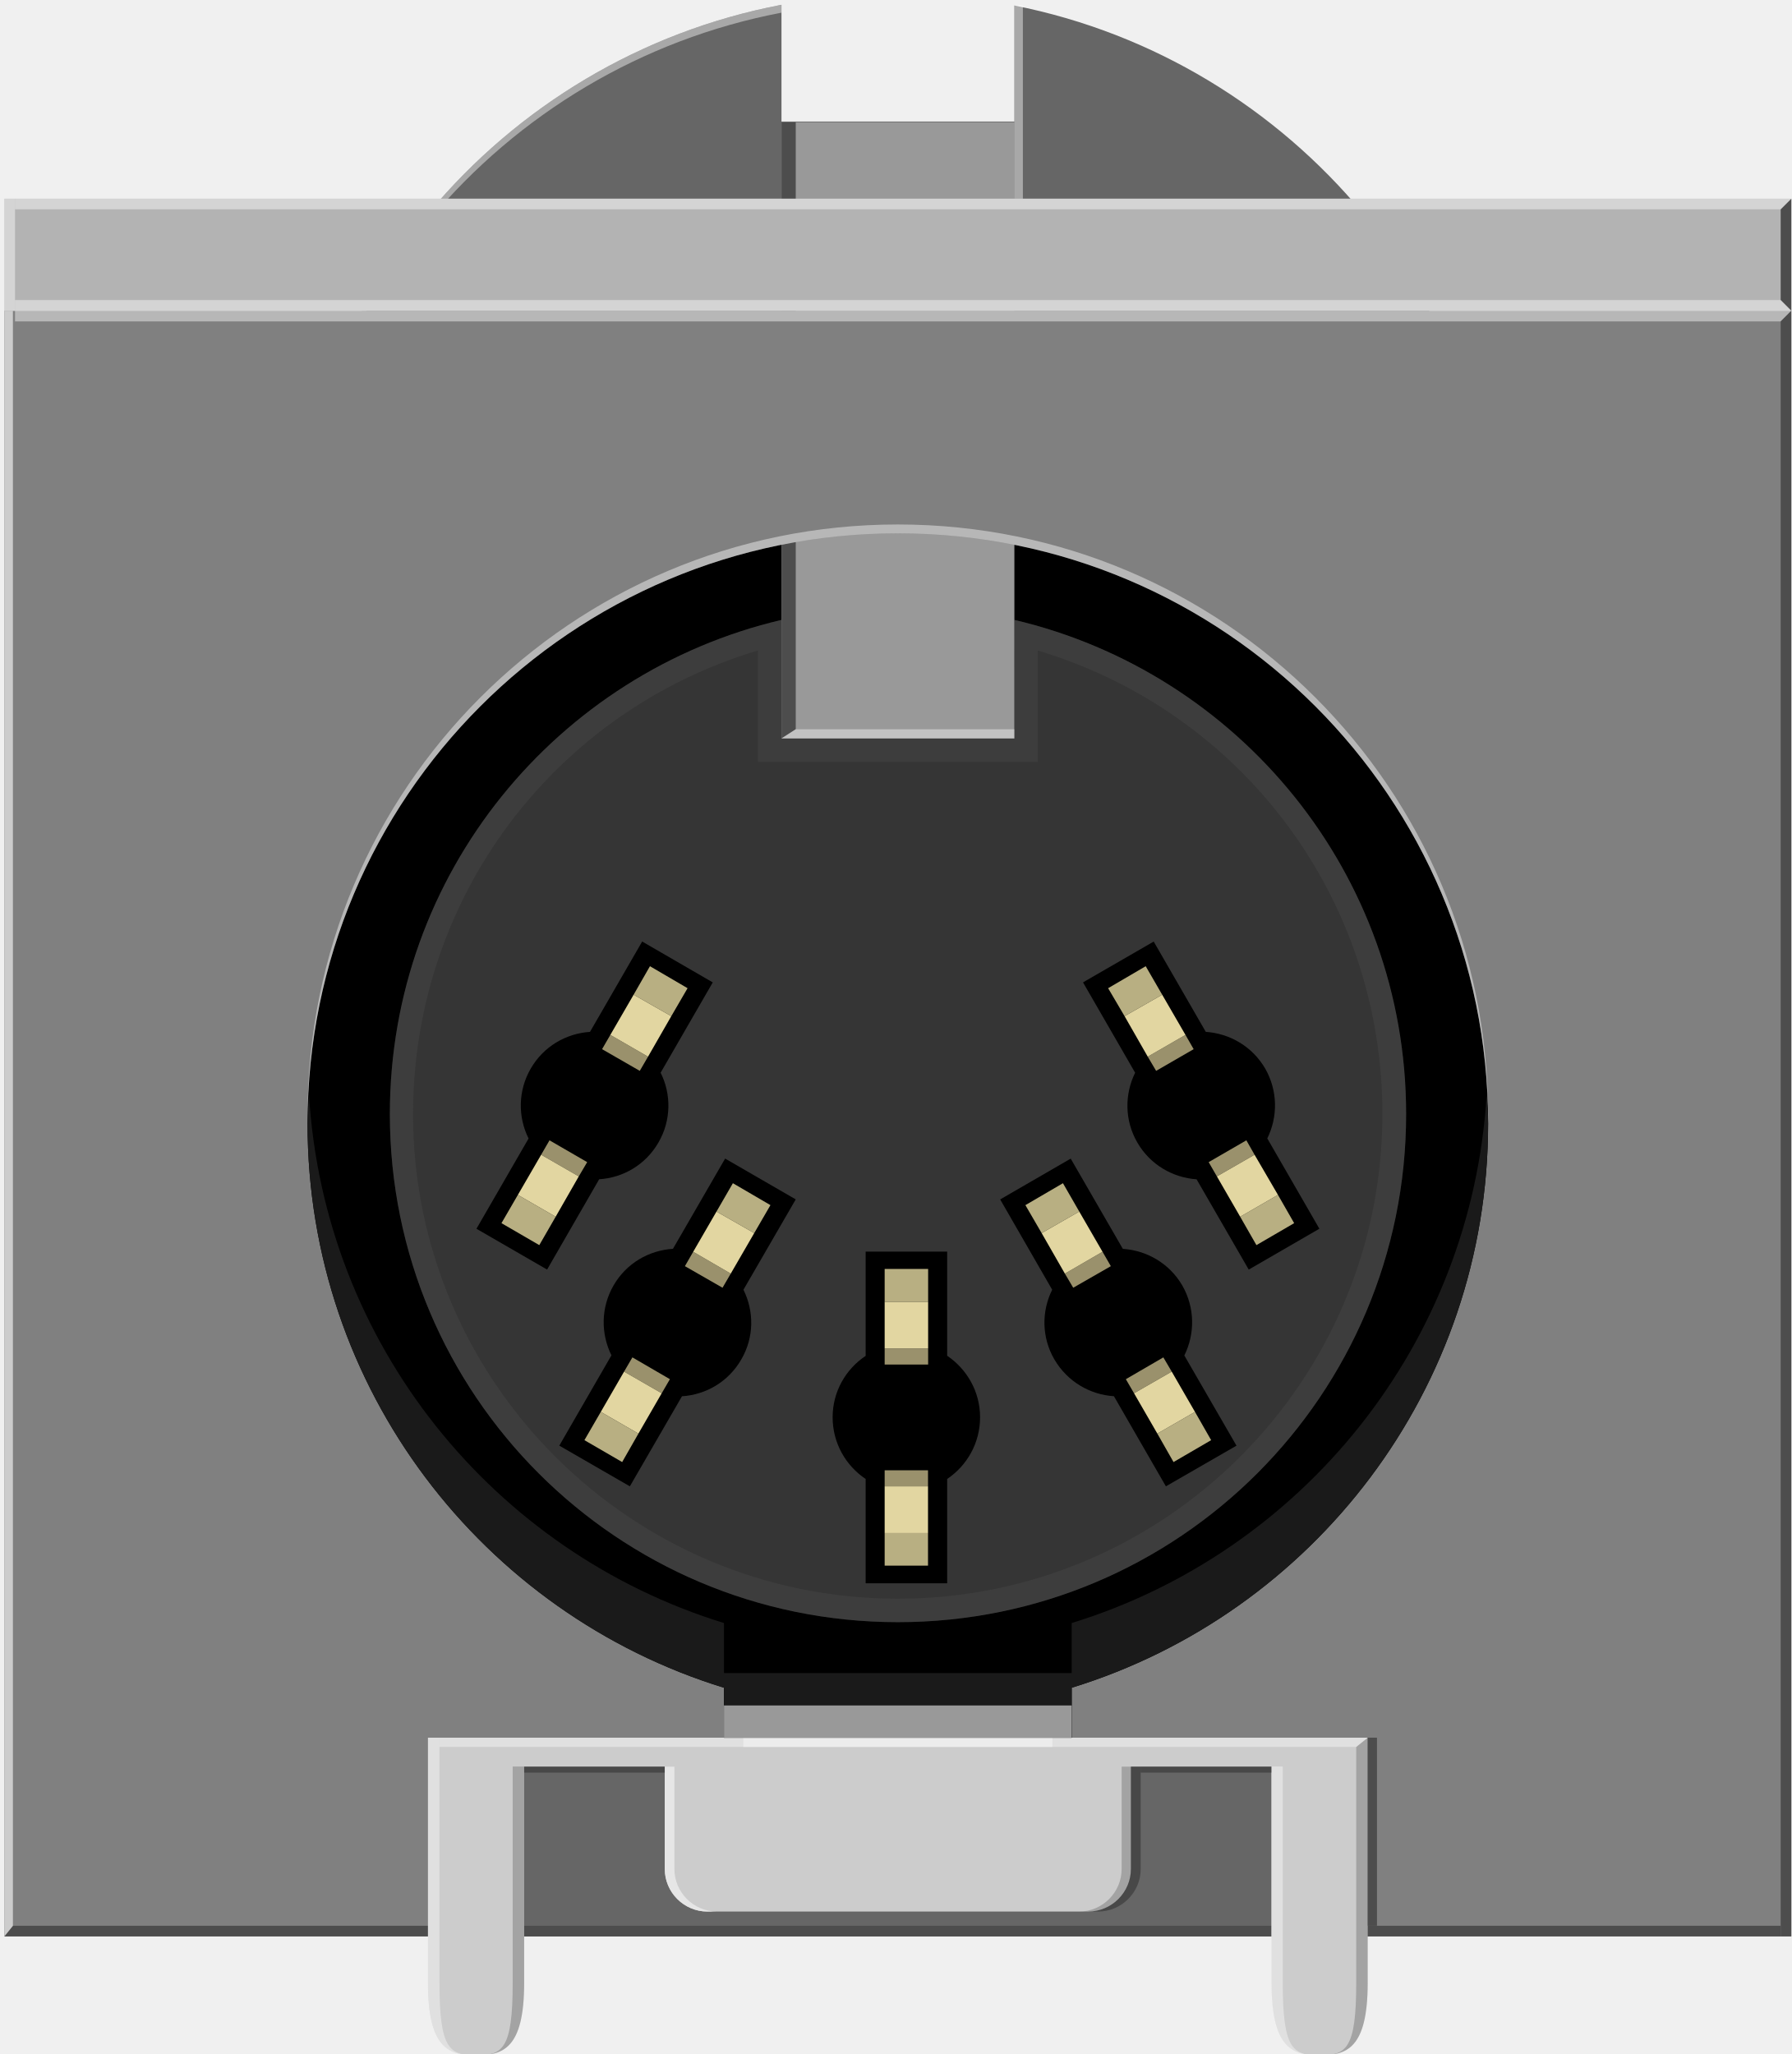
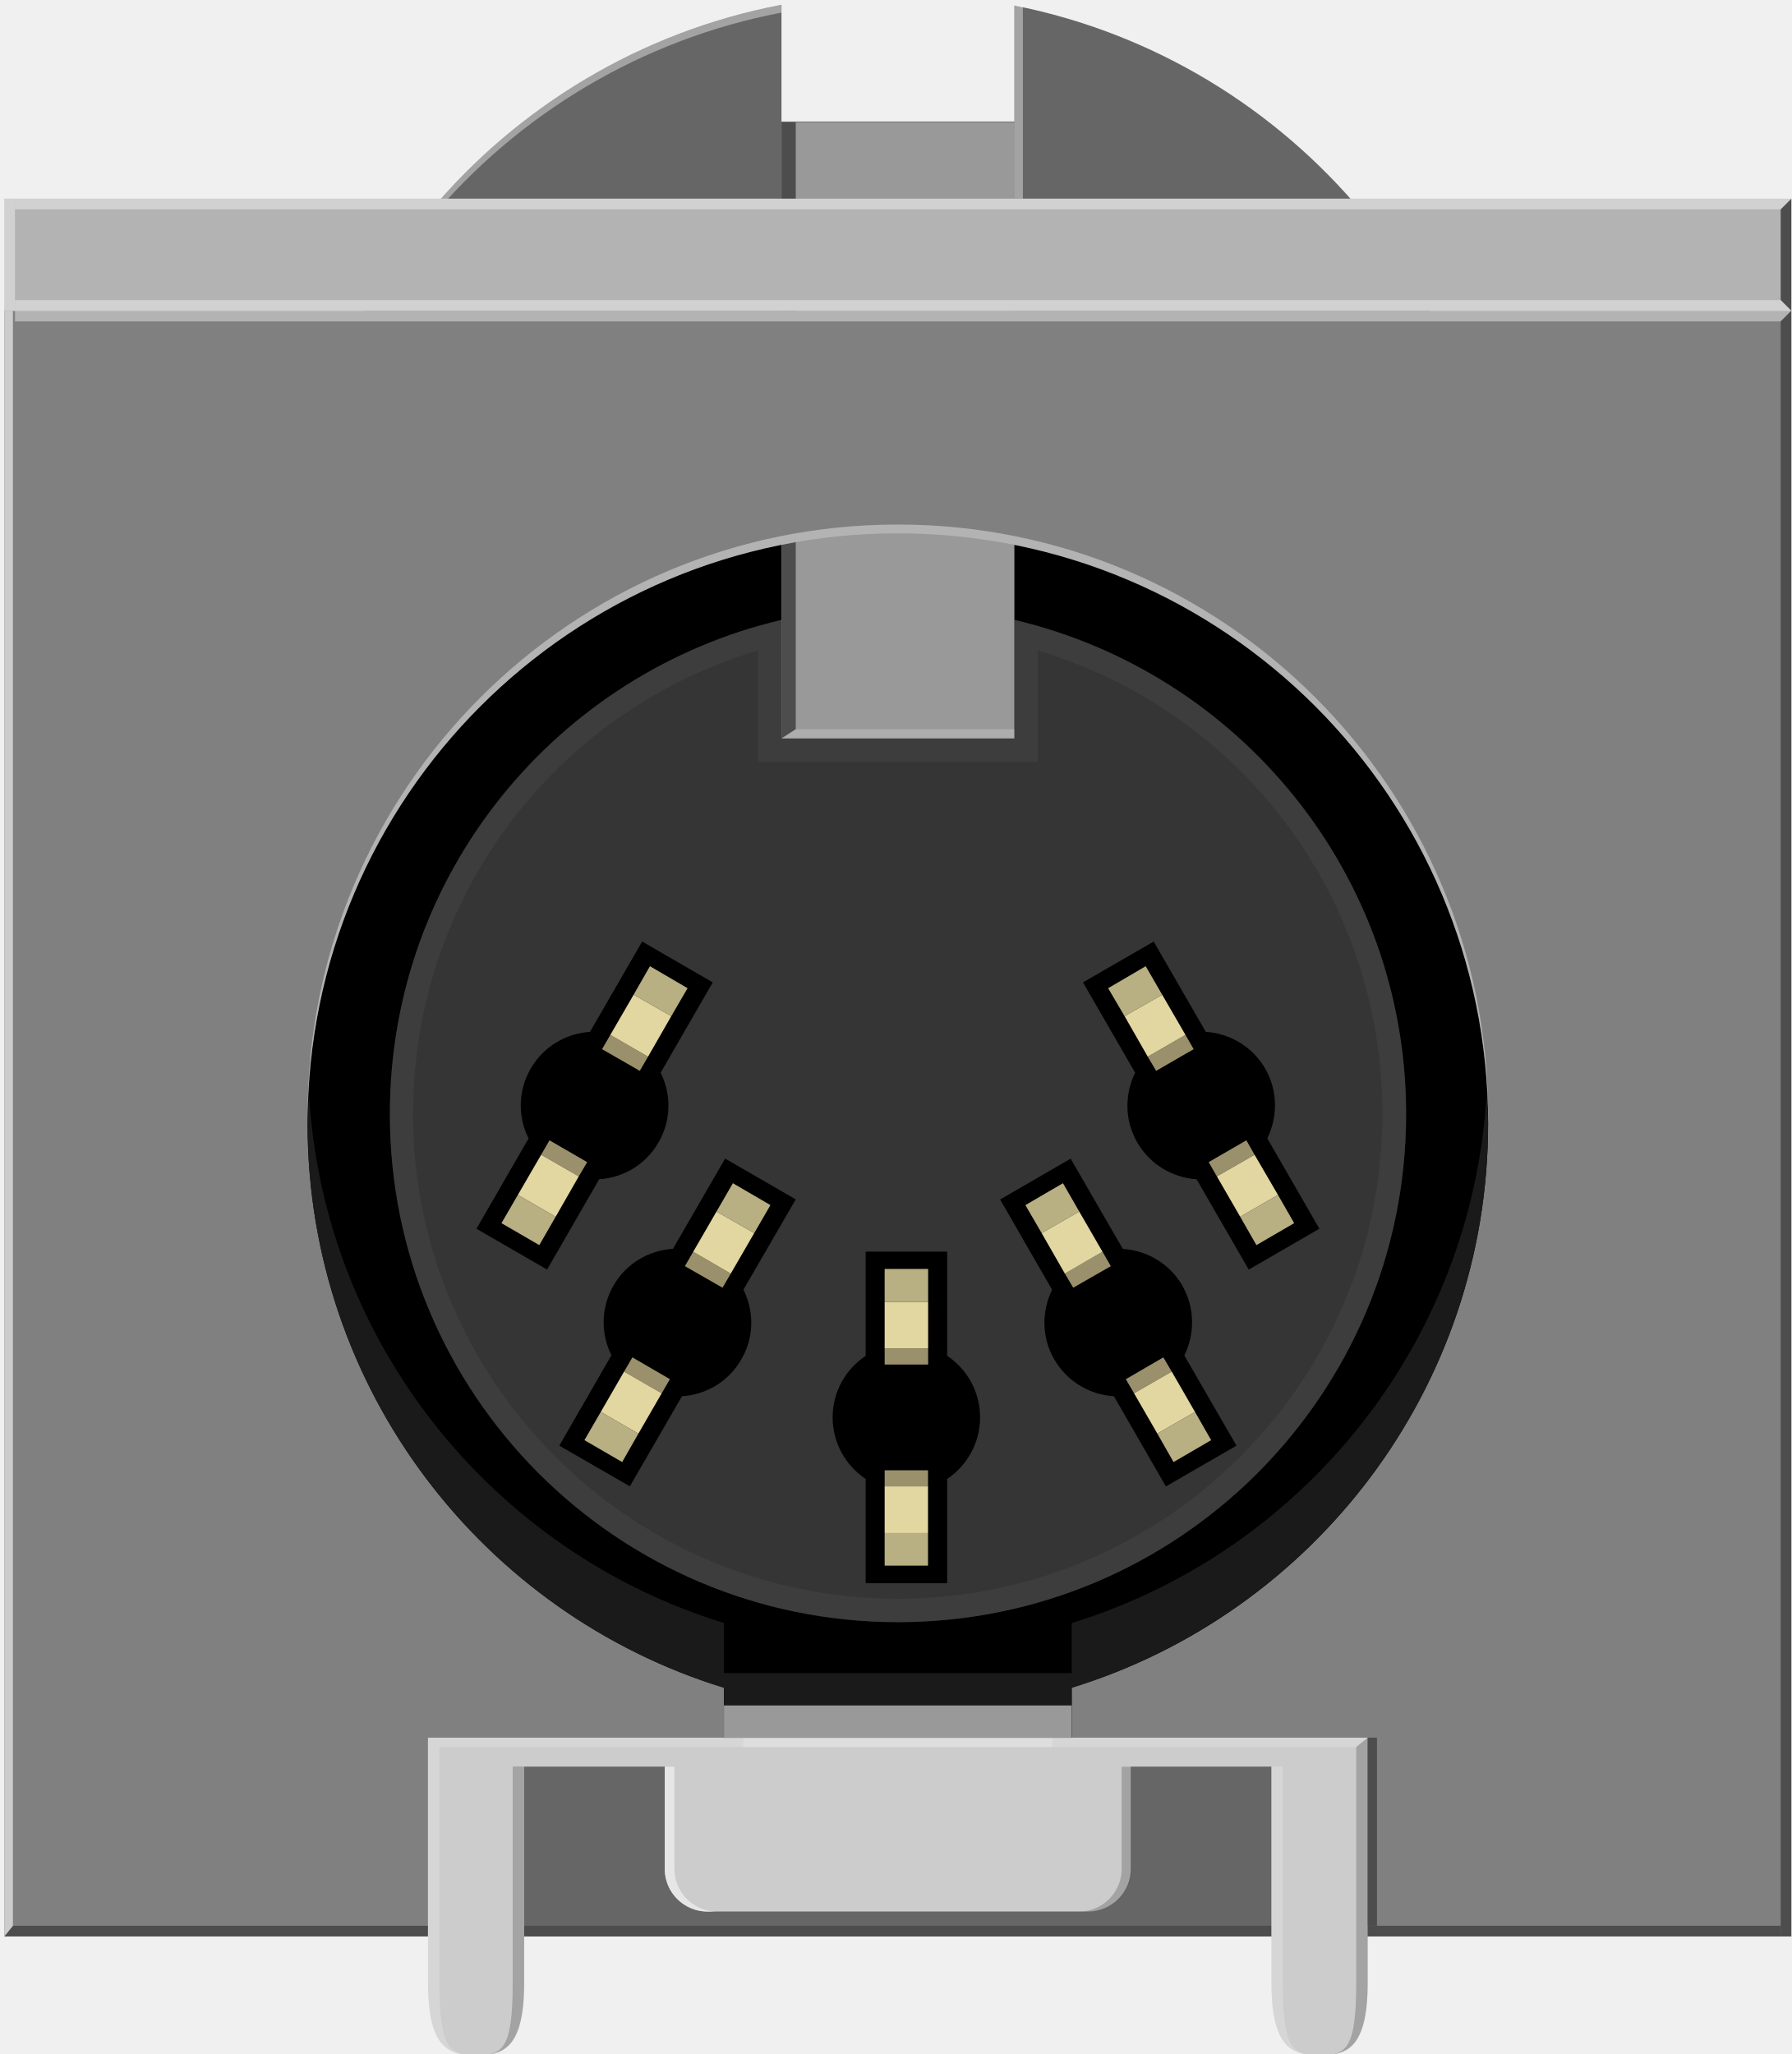
- <svg xmlns="http://www.w3.org/2000/svg" version="1.1" id="Ebene_1" x="0px" y="0px" width="60.523px" height="69.402px" viewBox="0 0 60.523 69.402" enable-background="new 0 0 60.523 69.402" xml:space="preserve">
+ <svg xmlns="http://www.w3.org/2000/svg" version="1.2" baseProfile="tiny" id="Ebene_1" x="0px" y="0px" width="60.523px" height="69.402px" viewBox="0 0 60.523 69.402" xml:space="preserve">
  <g id="breadboard">
-     <circle id="connector0pin" fill="none" cx="30.392" cy="38.51" r="2.612" />
-     <circle id="connector2pin" fill="none" cx="51.595" cy="38.538" r="2.612" />
-     <circle id="connector1pin" fill="none" cx="9.047" cy="38.538" r="2.612" />
-     <circle id="connector3pin" fill="none" cx="16.247" cy="31.395" r="2.612" />
-     <circle id="connector4pin" fill="none" cx="44.593" cy="31.366" r="2.612" />
+     <circle id="connector0pin" fill="none" cx="30.392" cy="10.138" r="2.612" />
+     <circle id="connector2pin" fill="none" cx="51.595" cy="10.139" r="2.612" />
+     <circle id="connector1pin" fill="none" cx="9.047" cy="10.139" r="2.612" />
+     <circle id="connector3pin" fill="none" cx="16.247" cy="10.138" r="2.612" />
+     <circle id="connector4pin" fill="none" cx="44.593" cy="10.139" r="2.612" />
    <circle id="connector5pin" fill="none" cx="16.247" cy="66.834" r="2.612" />
    <circle id="connector6pin" fill="none" cx="44.615" cy="66.834" r="2.612" />
    <g>
      <g>
        <g>
-           <polygon fill="#666666" points="30.271,-2.197 30.261,-2.198 30.251,-2.197    " />
-           <path fill="#666666" d="M34.272,0.186v3.92h-7.868V0.162C16.919,1.968,9.744,10.293,9.744,20.305     c0,11.332,9.186,20.518,20.517,20.518c11.332,0,20.518-9.186,20.518-20.518C50.779,10.347,43.683,2.051,34.272,0.186z" />
-           <path opacity="0.43" fill="#FFFFFF" d="M9.744,20.571c0-10.012,7.175-18.336,16.661-20.143V0.162     C16.919,1.968,9.744,10.293,9.744,20.305V20.571z" />
+           <polygon fill="#666666" points="30.271,-2.198 30.261,-2.198 30.251,-2.198     " />
+           <path fill="#666666" d="M34.272,0.186v3.92h-7.868V0.162c-9.485,1.806-16.66,10.131-16.66,20.145      c0,11.332,9.188,20.518,20.519,20.518c11.33,0,20.518-9.186,20.518-20.518C50.779,10.347,43.683,2.051,34.272,0.186z" />
+           <path fill="#FFFFFF" fill-opacity="0.4" d="M9.744,20.571c0-10.012,7.175-18.336,16.661-20.145V0.162      C16.919,1.968,9.744,10.293,9.744,20.305V20.571z" />
        </g>
        <g id="breadboard_1_">
          <g id="svg">
            <rect x="3.21" y="14.319" width="55" height="46.27" />
            <g>
              <g>
-                 <path fill="#353535" d="M34.272,20.945v4.007h-7.867v-4.007c-7.579,1.784-13.233,8.565-13.233,16.696        c0,9.482,7.684,17.17,17.165,17.17c9.487,0,17.172-7.688,17.172-17.17C47.507,29.515,41.851,22.728,34.272,20.945z" />
-                 <g opacity="0.3">
-                   <path fill="#515151" d="M25.612,21.976v2.973v0.793h0.789h7.869h0.793v-0.789v-2.973c6.907,2.07,11.645,8.373,11.645,15.662         c0,9.035-7.35,16.377-16.376,16.377c-9.03,0-16.377-7.352-16.377-16.377C13.959,30.351,18.703,24.048,25.612,21.976          M34.272,20.945l-0.004,4.007h-7.867l0.004-4.007c-7.579,1.784-13.233,8.565-13.233,16.696c0,9.482,7.684,17.17,17.165,17.17         c9.487,0,17.172-7.688,17.172-17.17C47.507,29.515,41.851,22.728,34.272,20.945L34.272,20.945z" />
+                 <path fill="#353535" d="M34.272,20.945v4.007h-7.867v-4.007c-7.579,1.784-13.233,8.563-13.233,16.696         c0,9.48,7.686,17.17,17.165,17.17c9.487,0,17.172-7.688,17.172-17.17C47.507,29.515,41.851,22.728,34.272,20.945z" />
+                 <g>
+                   <path fill="#515151" fill-opacity="0.3" d="M25.612,21.976v2.973v0.793h0.789h7.869h0.793v-0.789V21.98          c6.907,2.068,11.645,8.373,11.645,15.662c0,9.033-7.35,16.377-16.376,16.377c-9.028,0-16.377-7.354-16.377-16.377          C13.959,30.351,18.703,24.048,25.612,21.976 M34.272,20.945l-0.004,4.007h-7.867l0.004-4.007          c-7.579,1.784-13.233,8.563-13.233,16.696c0,9.48,7.686,17.17,17.165,17.17c9.487,0,17.172-7.688,17.172-17.17          C47.507,29.515,41.851,22.728,34.272,20.945L34.272,20.945z" />
                </g>
              </g>
              <g>
-                 <path d="M33.114,47.888c0-0.867-0.444-1.627-1.112-2.078v-3.52h-2.754v3.523c-0.676,0.451-1.116,1.211-1.116,2.074        c0,0.875,0.445,1.635,1.116,2.086v3.523h2.754v-3.523C32.67,49.522,33.114,48.761,33.114,47.888z" />
+                 <path d="M33.114,47.888c0-0.867-0.444-1.629-1.112-2.078V42.29h-2.754v3.523c-0.676,0.451-1.116,1.211-1.116,2.074         c0,0.875,0.445,1.635,1.116,2.086v3.521h2.754v-3.521C32.67,49.522,33.114,48.76,33.114,47.888z" />
              </g>
              <g>
                <g>
-                   <polygon fill="#B8AF82" points="29.89,42.876 29.89,43.987 31.359,43.987 31.359,42.876        " />
-                   <polygon fill="#9A916C" points="29.89,46.106 31.359,46.106 31.359,45.56 29.89,45.56        " />
-                   <polygon fill="#E2D6A1" points="29.89,45.56 31.359,45.56 31.359,43.987 29.89,43.987        " />
+                   <polygon fill="#B8AF82" points="29.89,42.876 29.89,43.987 31.359,43.987 31.359,42.876         " />
+                   <polygon fill="#9A916C" points="29.89,46.106 31.359,46.106 31.359,45.56 29.89,45.56         " />
+                   <polygon fill="#E2D6A1" points="29.89,45.56 31.359,45.56 31.359,43.987 29.89,43.987         " />
                </g>
                <g>
-                   <polygon fill="#B8AF82" points="31.355,52.901 31.355,51.8 29.89,51.8 29.89,52.901        " />
-                   <polygon fill="#9A916C" points="31.355,49.679 29.89,49.679 29.89,50.222 31.355,50.222        " />
-                   <polygon fill="#E2D6A1" points="31.355,50.222 29.89,50.222 29.89,51.8 31.355,51.8        " />
+                   <polygon fill="#B8AF82" points="31.355,52.901 31.355,51.8 29.89,51.8 29.89,52.901         " />
+                   <polygon fill="#9A916C" points="31.355,49.679 29.89,49.679 29.89,50.222 31.355,50.222         " />
+                   <polygon fill="#E2D6A1" points="31.355,50.222 29.89,50.222 29.89,51.8 31.355,51.8         " />
                </g>
              </g>
              <g>
-                 <path d="M41.777,48.847L40.015,45.8c0.359-0.727,0.365-1.607-0.07-2.367c-0.436-0.748-1.199-1.182-2.008-1.236l-1.761-3.049        l-2.383,1.379l1.757,3.051c-0.358,0.721-0.362,1.602,0.071,2.35c0.438,0.752,1.204,1.197,2.015,1.248l1.756,3.045        L41.777,48.847z" />
+                 <path d="M41.777,48.847L40.015,45.8c0.357-0.727,0.363-1.605-0.07-2.365c-0.438-0.748-1.199-1.184-2.008-1.236l-1.763-3.049         l-2.383,1.379l1.757,3.051c-0.356,0.721-0.36,1.604,0.071,2.351c0.438,0.753,1.204,1.196,2.017,1.247l1.756,3.047         L41.777,48.847z" />
              </g>
              <g>
                <g>
-                   <polygon fill="#B8AF82" points="34.645,40.72 35.194,41.665 36.465,40.937 35.914,39.979        " />
-                   <polygon fill="#9A916C" points="36.261,43.511 37.532,42.782 37.251,42.296 35.979,43.034        " />
-                   <polygon fill="#E2D6A1" points="35.979,43.034 37.251,42.296 36.465,40.937 35.194,41.665        " />
+                   <polygon fill="#B8AF82" points="34.645,40.719 35.194,41.665 36.465,40.937 35.914,39.979         " />
+                   <polygon fill="#9A916C" points="36.261,43.51 37.532,42.782 37.251,42.296 35.979,43.034         " />
+                   <polygon fill="#E2D6A1" points="35.979,43.034 37.251,42.296 36.465,40.937 35.194,41.665         " />
                </g>
                <g>
-                   <polygon fill="#B8AF82" points="40.921,48.661 40.375,47.706 39.103,48.44 39.65,49.401        " />
-                   <polygon fill="#9A916C" points="39.306,45.864 38.039,46.601 38.316,47.077 39.589,46.345        " />
-                   <polygon fill="#E2D6A1" points="39.589,46.345 38.316,47.077 39.103,48.44 40.375,47.706        " />
+                   <polygon fill="#B8AF82" points="40.921,48.661 40.375,47.706 39.103,48.44 39.65,49.401         " />
+                   <polygon fill="#9A916C" points="39.306,45.864 38.039,46.601 38.316,47.077 39.589,46.344         " />
+                   <polygon fill="#E2D6A1" points="39.589,46.344 38.316,47.077 39.103,48.44 40.375,47.706         " />
                </g>
              </g>
              <g>
-                 <path d="M44.578,41.517l-1.76-3.051c0.357-0.727,0.361-1.605-0.072-2.363c-0.438-0.748-1.197-1.182-2.006-1.238l-1.76-3.051        l-2.388,1.379l1.761,3.053c-0.357,0.723-0.361,1.604,0.072,2.355c0.434,0.754,1.201,1.191,2.004,1.246l1.762,3.051        L44.578,41.517z" />
+                 <path d="M44.578,41.517l-1.76-3.053c0.355-0.727,0.361-1.604-0.072-2.361c-0.438-0.748-1.197-1.184-2.006-1.238l-1.76-3.051         l-2.39,1.379l1.763,3.053c-0.357,0.723-0.361,1.604,0.07,2.355c0.436,0.754,1.201,1.189,2.006,1.246l1.762,3.051         L44.578,41.517z" />
              </g>
              <g>
                <g>
-                   <polygon fill="#B8AF82" points="37.44,33.39 37.996,34.335 39.267,33.61 38.71,32.647        " />
-                   <polygon fill="#9A916C" points="39.062,36.183 40.33,35.45 40.054,34.968 38.779,35.704        " />
-                   <polygon fill="#E2D6A1" points="38.779,35.704 40.054,34.968 39.267,33.61 37.996,34.335        " />
+                   <polygon fill="#B8AF82" points="37.44,33.39 37.996,34.335 39.267,33.61 38.71,32.647         " />
+                   <polygon fill="#9A916C" points="39.062,36.183 40.33,35.45 40.054,34.968 38.779,35.704         " />
+                   <polygon fill="#E2D6A1" points="38.779,35.704 40.054,34.968 39.267,33.61 37.996,34.335         " />
                </g>
                <g>
-                   <polygon fill="#B8AF82" points="43.726,41.329 43.179,40.374 41.902,41.112 42.451,42.071        " />
-                   <polygon fill="#9A916C" points="42.111,38.53 40.837,39.267 41.115,39.749 42.388,39.017        " />
-                   <polygon fill="#E2D6A1" points="42.388,39.017 41.115,39.749 41.902,41.112 43.179,40.374        " />
+                   <polygon fill="#B8AF82" points="43.726,41.329 43.179,40.374 41.902,41.112 42.451,42.071         " />
+                   <polygon fill="#9A916C" points="42.111,38.53 40.837,39.267 41.115,39.749 42.388,39.017         " />
+                   <polygon fill="#E2D6A1" points="42.388,39.017 41.115,39.749 41.902,41.112 43.179,40.374         " />
                </g>
              </g>
              <g>
-                 <path d="M26.886,40.526L24.5,39.147l-1.763,3.049c-0.808,0.051-1.572,0.484-2.006,1.236c-0.436,0.752-0.431,1.639-0.072,2.363        l-1.762,3.051l2.384,1.375l1.761-3.043c0.806-0.051,1.571-0.488,2.006-1.248c0.436-0.748,0.43-1.629,0.071-2.352        L26.886,40.526z" />
+                 <path d="M26.886,40.526L24.5,39.147l-1.763,3.049c-0.808,0.051-1.572,0.484-2.006,1.236         c-0.438,0.752-0.433,1.639-0.072,2.361l-1.762,3.053l2.384,1.375l1.761-3.045c0.808-0.051,1.571-0.486,2.006-1.246         c0.438-0.748,0.432-1.631,0.071-2.354L26.886,40.526z" />
              </g>
              <g>
                <g>
-                   <polygon fill="#B8AF82" points="26.031,40.72 25.483,41.665 24.208,40.937 24.762,39.979        " />
-                   <polygon fill="#9A916C" points="24.412,43.511 23.141,42.782 23.421,42.296 24.69,43.034        " />
-                   <polygon fill="#E2D6A1" points="24.69,43.034 23.421,42.296 24.208,40.937 25.483,41.665        " />
+                   <polygon fill="#B8AF82" points="26.031,40.719 25.483,41.665 24.208,40.937 24.762,39.979         " />
+                   <polygon fill="#9A916C" points="24.412,43.51 23.141,42.782 23.421,42.296 24.69,43.034         " />
+                   <polygon fill="#E2D6A1" points="24.69,43.034 23.421,42.296 24.208,40.937 25.483,41.665         " />
                </g>
                <g>
-                   <polygon fill="#B8AF82" points="19.746,48.661 20.299,47.706 21.57,48.44 21.021,49.401        " />
-                   <polygon fill="#9A916C" points="21.367,45.864 22.634,46.601 22.357,47.077 21.086,46.345        " />
-                   <polygon fill="#E2D6A1" points="21.086,46.345 22.357,47.077 21.57,48.44 20.299,47.706        " />
+                   <polygon fill="#B8AF82" points="19.746,48.661 20.299,47.706 21.57,48.44 21.021,49.401         " />
+                   <polygon fill="#9A916C" points="21.367,45.864 22.634,46.601 22.357,47.077 21.086,46.344         " />
+                   <polygon fill="#E2D6A1" points="21.086,46.344 22.357,47.077 21.57,48.44 20.299,47.706         " />
                </g>
              </g>
              <g>
-                 <path d="M24.082,33.194l-2.385-1.381l-1.763,3.053c-0.803,0.051-1.567,0.488-2.001,1.238        c-0.436,0.752-0.436,1.639-0.074,2.365l-1.761,3.049l2.387,1.379l1.759-3.051c0.807-0.051,1.569-0.488,2.004-1.244        c0.434-0.748,0.434-1.633,0.073-2.357L24.082,33.194z" />
+                 <path d="M24.082,33.194l-2.385-1.381l-1.763,3.053c-0.805,0.051-1.567,0.488-2.001,1.238         c-0.438,0.752-0.438,1.639-0.074,2.363l-1.761,3.051l2.387,1.379l1.759-3.051c0.807-0.053,1.569-0.488,2.004-1.244         c0.436-0.748,0.436-1.635,0.073-2.357L24.082,33.194z" />
              </g>
              <g>
                <g>
-                   <polygon fill="#B8AF82" points="23.231,33.39 22.681,34.335 21.408,33.61 21.96,32.647        " />
-                   <polygon fill="#9A916C" points="21.616,36.183 20.342,35.45 20.621,34.968 21.895,35.704        " />
-                   <polygon fill="#E2D6A1" points="21.895,35.704 20.621,34.968 21.408,33.61 22.681,34.335        " />
+                   <polygon fill="#B8AF82" points="23.231,33.39 22.681,34.335 21.408,33.61 21.96,32.647         " />
+                   <polygon fill="#9A916C" points="21.616,36.183 20.342,35.45 20.621,34.968 21.895,35.704         " />
+                   <polygon fill="#E2D6A1" points="21.895,35.704 20.621,34.968 21.408,33.61 22.681,34.335         " />
                </g>
                <g>
-                   <polygon fill="#B8AF82" points="16.943,41.329 17.497,40.374 18.774,41.112 18.221,42.071        " />
-                   <polygon fill="#9A916C" points="18.566,38.53 19.839,39.267 19.555,39.749 18.284,39.017        " />
-                   <polygon fill="#E2D6A1" points="18.284,39.017 19.555,39.749 18.774,41.112 17.497,40.374        " />
+                   <polygon fill="#B8AF82" points="16.943,41.329 17.497,40.374 18.774,41.112 18.221,42.071         " />
+                   <polygon fill="#9A916C" points="18.566,38.53 19.839,39.267 19.555,39.749 18.284,39.017         " />
+                   <polygon fill="#E2D6A1" points="18.284,39.017 19.555,39.749 18.774,41.112 17.497,40.374         " />
                </g>
              </g>
            </g>
            <g>
              <g>
                <rect x="26.405" y="4.129" fill="#999999" width="7.868" height="20.823" />
-                 <polygon fill="#4D4D4D" points="26.886,24.64 26.405,24.952 26.405,4.129 26.886,4.129       " />
+                 <polygon fill="#4D4D4D" points="26.886,24.64 26.405,24.952 26.405,4.129 26.886,4.129        " />
              </g>
            </g>
-             <path fill="#808080" d="M0.147,10.5v54.929h60.375V10.5H0.147z M36.21,57.026v1.691H24.46v-1.691      c-8.147-2.508-14.069-10.092-14.069-19.063c0-11.014,8.93-19.944,19.944-19.944c11.016,0,19.944,8.93,19.944,19.944      C50.279,46.935,44.357,54.519,36.21,57.026z" />
-             <rect x="15.252" y="59.464" fill="#666666" width="29.326" height="5.965" />
-             <polygon fill="#4D4D4D" points="60.164,65.429 60.164,65.069 0.436,65.069 0.147,65.429     " />
-             <path fill="#CCCCCC" d="M14.46,58.714v8.282c0,2.244,0.728,2.45,1.625,2.45s1.625-0.206,1.625-2.45v-7.304h4.75v3.455      c0,0.793,0.648,1.441,1.44,1.441h12.87c0.792,0,1.44-0.648,1.44-1.441v-3.455h4.75v7.304c0,2.244,0.727,2.45,1.625,2.45      c0.896,0,1.625-0.206,1.625-2.45v-8.282H14.46z" />
+             <path fill="#808080" d="M0.147,10.5V65.43h60.375V10.5H0.147z M36.21,57.026v1.689H24.46v-1.689       c-8.146-2.508-14.067-10.092-14.067-19.063c0-11.014,8.93-19.942,19.942-19.942c11.018,0,19.944,8.93,19.944,19.942       C50.279,46.935,44.357,54.519,36.21,57.026z" />
+             <rect x="15.252" y="59.464" fill="#666666" width="29.326" height="5.967" />
+             <polygon fill="#4D4D4D" points="60.164,65.429 60.164,65.069 0.436,65.069 0.147,65.429      " />
+             <path fill="#CCCCCC" d="M14.46,58.714v8.282c0,2.244,0.729,2.45,1.625,2.45c0.897,0,1.625-0.206,1.625-2.45v-7.304h4.75v3.455       c0,0.793,0.648,1.439,1.44,1.439h12.87c0.792,0,1.438-0.646,1.438-1.439v-3.455h4.75v7.304c0,2.244,0.729,2.45,1.625,2.45       s1.625-0.206,1.625-2.45v-8.282H14.46z" />
            <rect x="46.21" y="58.714" fill="#4D4D4D" width="0.314" height="6.355" />
-             <path fill="#E6E6E6" d="M24.226,64.589c-0.792,0-1.44-0.648-1.44-1.441v-3.455H22.46v3.455c0,0.793,0.648,1.441,1.44,1.441      H24.226z" />
-             <path opacity="0.3" d="M36.777,64.589c0.791,0,1.439-0.648,1.439-1.441v-3.455h0.325v3.455c0,0.793-0.648,1.441-1.44,1.441      H36.777z" />
-             <path opacity="0.2" d="M36.458,64.589c0.791,0,1.439-0.648,1.439-1.441v-3.455h0.325v3.455c0,0.793-0.648,1.441-1.44,1.441      H36.458z" />
-             <path opacity="0.4" fill="#FFFFFF" d="M14.848,58.714v8.282c0,2.244,0.34,2.45,1.237,2.45l0,0c-0.897,0-1.625-0.206-1.625-2.45      v-8.282" />
-             <path opacity="0.2" d="M45.823,59.026v7.97c0,2.244-0.34,2.45-1.237,2.45l0,0c0.897,0,1.625-0.206,1.625-2.45v-8.282      L45.823,59.026z" />
-             <path opacity="0.4" fill="#FFFFFF" d="M43.34,59.688v7.309c0,2.244,0.34,2.45,1.237,2.45l0,0c-0.897,0-1.625-0.206-1.625-2.45      v-7.309H43.34z" />
-             <path opacity="0.2" d="M17.322,59.688v7.309c0,2.244-0.34,2.45-1.237,2.45l0,0c0.897,0,1.625-0.206,1.625-2.45v-7.309H17.322z" />
-             <rect x="25.115" y="58.714" opacity="0.4" fill="#FFFFFF" width="10.439" height="0.313" />
-             <polygon opacity="0.4" fill="#FFFFFF" points="45.823,59.026 14.847,59.026 14.847,58.714 46.21,58.714     " />
-             <polygon opacity="0.4" fill="#FFFFFF" points="34.272,24.952 26.397,24.952 26.886,24.64 34.272,24.64     " />
+             <path fill="#E6E6E6" d="M24.226,64.589c-0.792,0-1.44-0.646-1.44-1.439v-3.455H22.46v3.455c0,0.793,0.648,1.439,1.44,1.439       H24.226z" />
+             <path fill-opacity="0.2" d="M36.458,64.589c0.791,0,1.439-0.646,1.439-1.439v-3.455h0.325v3.455       c0,0.793-0.648,1.439-1.44,1.439H36.458z" />
+             <path fill="#FFFFFF" fill-opacity="0.2" d="M14.848,58.714v8.282c0,2.244,0.34,2.45,1.235,2.45l0,0       c-0.896,0-1.625-0.206-1.625-2.45v-8.282" />
+             <path fill-opacity="0.2" d="M45.823,59.026v7.97c0,2.244-0.34,2.45-1.237,2.45l0,0c0.897,0,1.625-0.206,1.625-2.45v-8.282       L45.823,59.026z" />
+             <path fill="#FFFFFF" fill-opacity="0.2" d="M43.34,59.688v7.309c0,2.244,0.342,2.45,1.237,2.45l0,0       c-0.896,0-1.625-0.206-1.625-2.45v-7.309H43.34z" />
+             <path fill-opacity="0.2" d="M17.322,59.688v7.309c0,2.244-0.34,2.45-1.237,2.45l0,0c0.897,0,1.625-0.206,1.625-2.45v-7.309       H17.322z" />
+             <rect x="25.115" y="58.714" fill="#FFFFFF" fill-opacity="0.2" width="10.439" height="0.313" />
+             <polygon fill="#FFFFFF" fill-opacity="0.2" points="45.823,59.026 14.847,59.026 14.847,58.714 46.21,58.714      " />
+             <polygon fill="#FFFFFF" fill-opacity="0.2" points="34.272,24.952 26.397,24.952 26.886,24.64 34.272,24.64      " />
            <rect x="0.147" y="6.714" fill="#B3B3B3" width="60.375" height="3.785" />
-             <rect x="38.542" y="59.692" opacity="0.3" width="4.419" height="0.203" />
-             <rect x="17.71" y="59.692" opacity="0.3" width="4.75" height="0.203" />
-             <path opacity="0.43" fill="#FFFFFF" d="M50.279,37.665c0-11.014-8.928-19.944-19.944-19.944      c-11.015,0-19.944,8.93-19.944,19.944v0.299c0-11.014,8.93-19.944,19.944-19.944c11.016,0,19.944,8.93,19.944,19.944V37.665z" />
+             <path fill="#FFFFFF" fill-opacity="0.4" d="M50.279,37.665c0-11.014-8.928-19.942-19.944-19.942       c-11.015,0-19.942,8.93-19.942,19.942v0.299c0-11.014,8.93-19.942,19.942-19.942c11.018,0,19.944,8.93,19.944,19.942V37.665z" />
          </g>
        </g>
-         <rect x="34.272" y="0.186" opacity="0.43" fill="#FFFFFF" width="0.288" height="6.529" />
-         <path fill="#1A1A1A" d="M36.21,54.84v1.691H24.46V54.84c-7.778-2.395-13.516-9.42-14.02-17.857    c-0.016,0.327-0.049,0.65-0.049,0.981c0,8.971,5.922,16.555,14.069,19.063v1.691h11.75v-1.691    c8.147-2.508,14.069-10.092,14.069-19.063c0-0.331-0.033-0.654-0.05-0.981C49.725,45.42,43.989,52.445,36.21,54.84z" />
+         <rect x="34.272" y="0.186" fill="#FFFFFF" fill-opacity="0.4" width="0.288" height="6.527" />
+         <path fill="#1A1A1A" d="M36.21,54.84v1.691H24.46V54.84c-7.776-2.395-13.516-9.42-14.02-17.855     c-0.018,0.327-0.049,0.648-0.049,0.979c0,8.973,5.922,16.557,14.067,19.063v1.689h11.75v-1.689     c8.147-2.508,14.069-10.092,14.069-19.063c0-0.331-0.033-0.652-0.05-0.979C49.725,45.42,43.989,52.445,36.21,54.84z" />
        <rect x="24.46" y="57.625" fill="#999999" width="11.75" height="1.093" />
      </g>
-       <rect x="0.147" y="6.714" opacity="0.43" fill="#FFFFFF" width="0.36" height="3.785" />
-       <polygon fill="#4D4D4D" points="60.523,6.714 60.164,7.072 60.164,10.139 60.523,10.5  " />
-       <polygon opacity="0.43" fill="#FFFFFF" points="0.507,6.712 0.507,7.072 60.164,7.072 60.523,6.712  " />
-       <polygon opacity="0.43" fill="#FFFFFF" points="0.507,10.139 0.507,10.5 60.523,10.5 60.164,10.139  " />
-       <polygon opacity="0.43" fill="#FFFFFF" points="0.507,10.86 0.507,10.5 60.523,10.5 60.164,10.86  " />
-       <polygon fill="#4D4D4D" points="60.164,65.429 60.523,65.429 60.523,10.5 60.164,10.86  " />
+       <rect x="0.147" y="6.714" fill="#FFFFFF" fill-opacity="0.4" width="0.358" height="3.785" />
+       <polygon fill="#4D4D4D" points="60.523,6.714 60.164,7.072 60.164,10.139 60.523,10.5   " />
+       <polygon fill="#FFFFFF" fill-opacity="0.4" points="0.507,6.712 0.507,7.072 60.164,7.072 60.523,6.712   " />
+       <polygon fill="#FFFFFF" fill-opacity="0.4" points="0.507,10.139 0.507,10.5 60.523,10.5 60.164,10.139   " />
+       <polygon fill="#FFFFFF" fill-opacity="0.4" points="0.507,10.86 0.507,10.5 60.523,10.5 60.164,10.86   " />
+       <polygon fill="#4D4D4D" points="60.164,65.429 60.523,65.429 60.523,10.5 60.164,10.86   " />
    </g>
-     <polygon fill="#CCCCCC" points="0.436,65.069 0.147,65.429 0.147,10.5 0.436,10.5 " />
+     <polygon fill="#CCCCCC" points="0.436,65.069 0.147,65.429 0.147,10.5 0.436,10.5  " />
  </g>
</svg>
